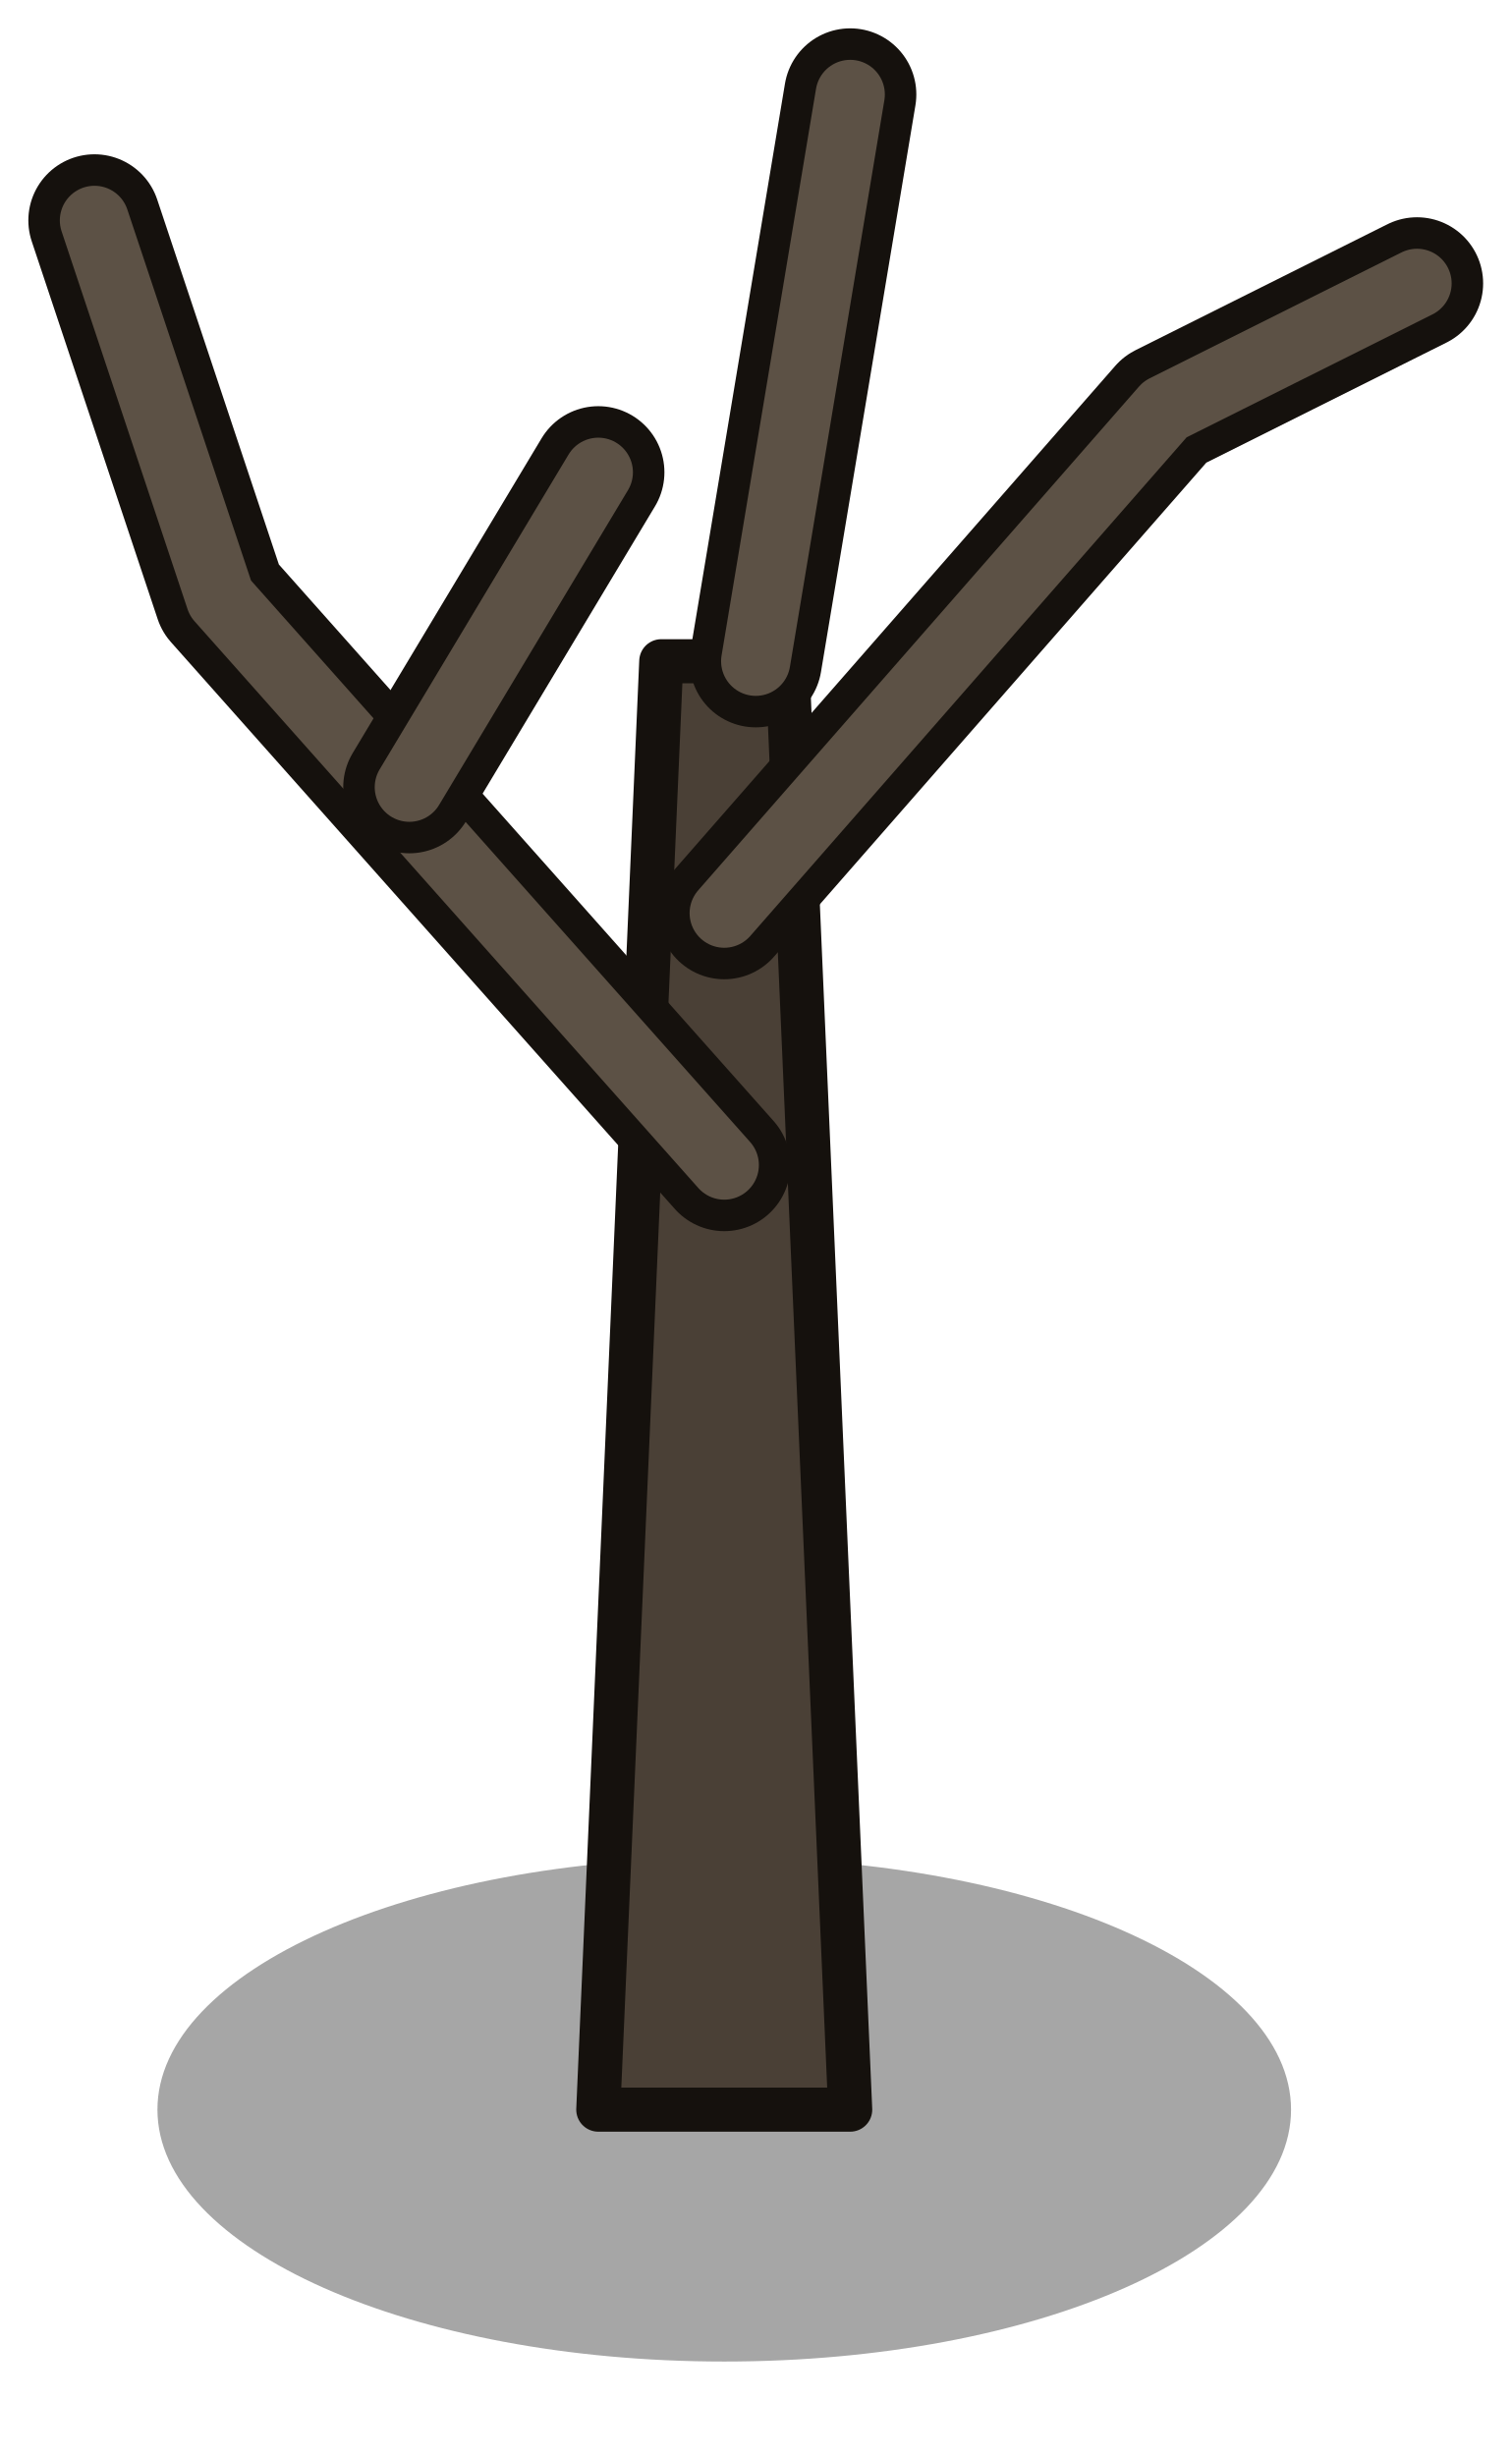
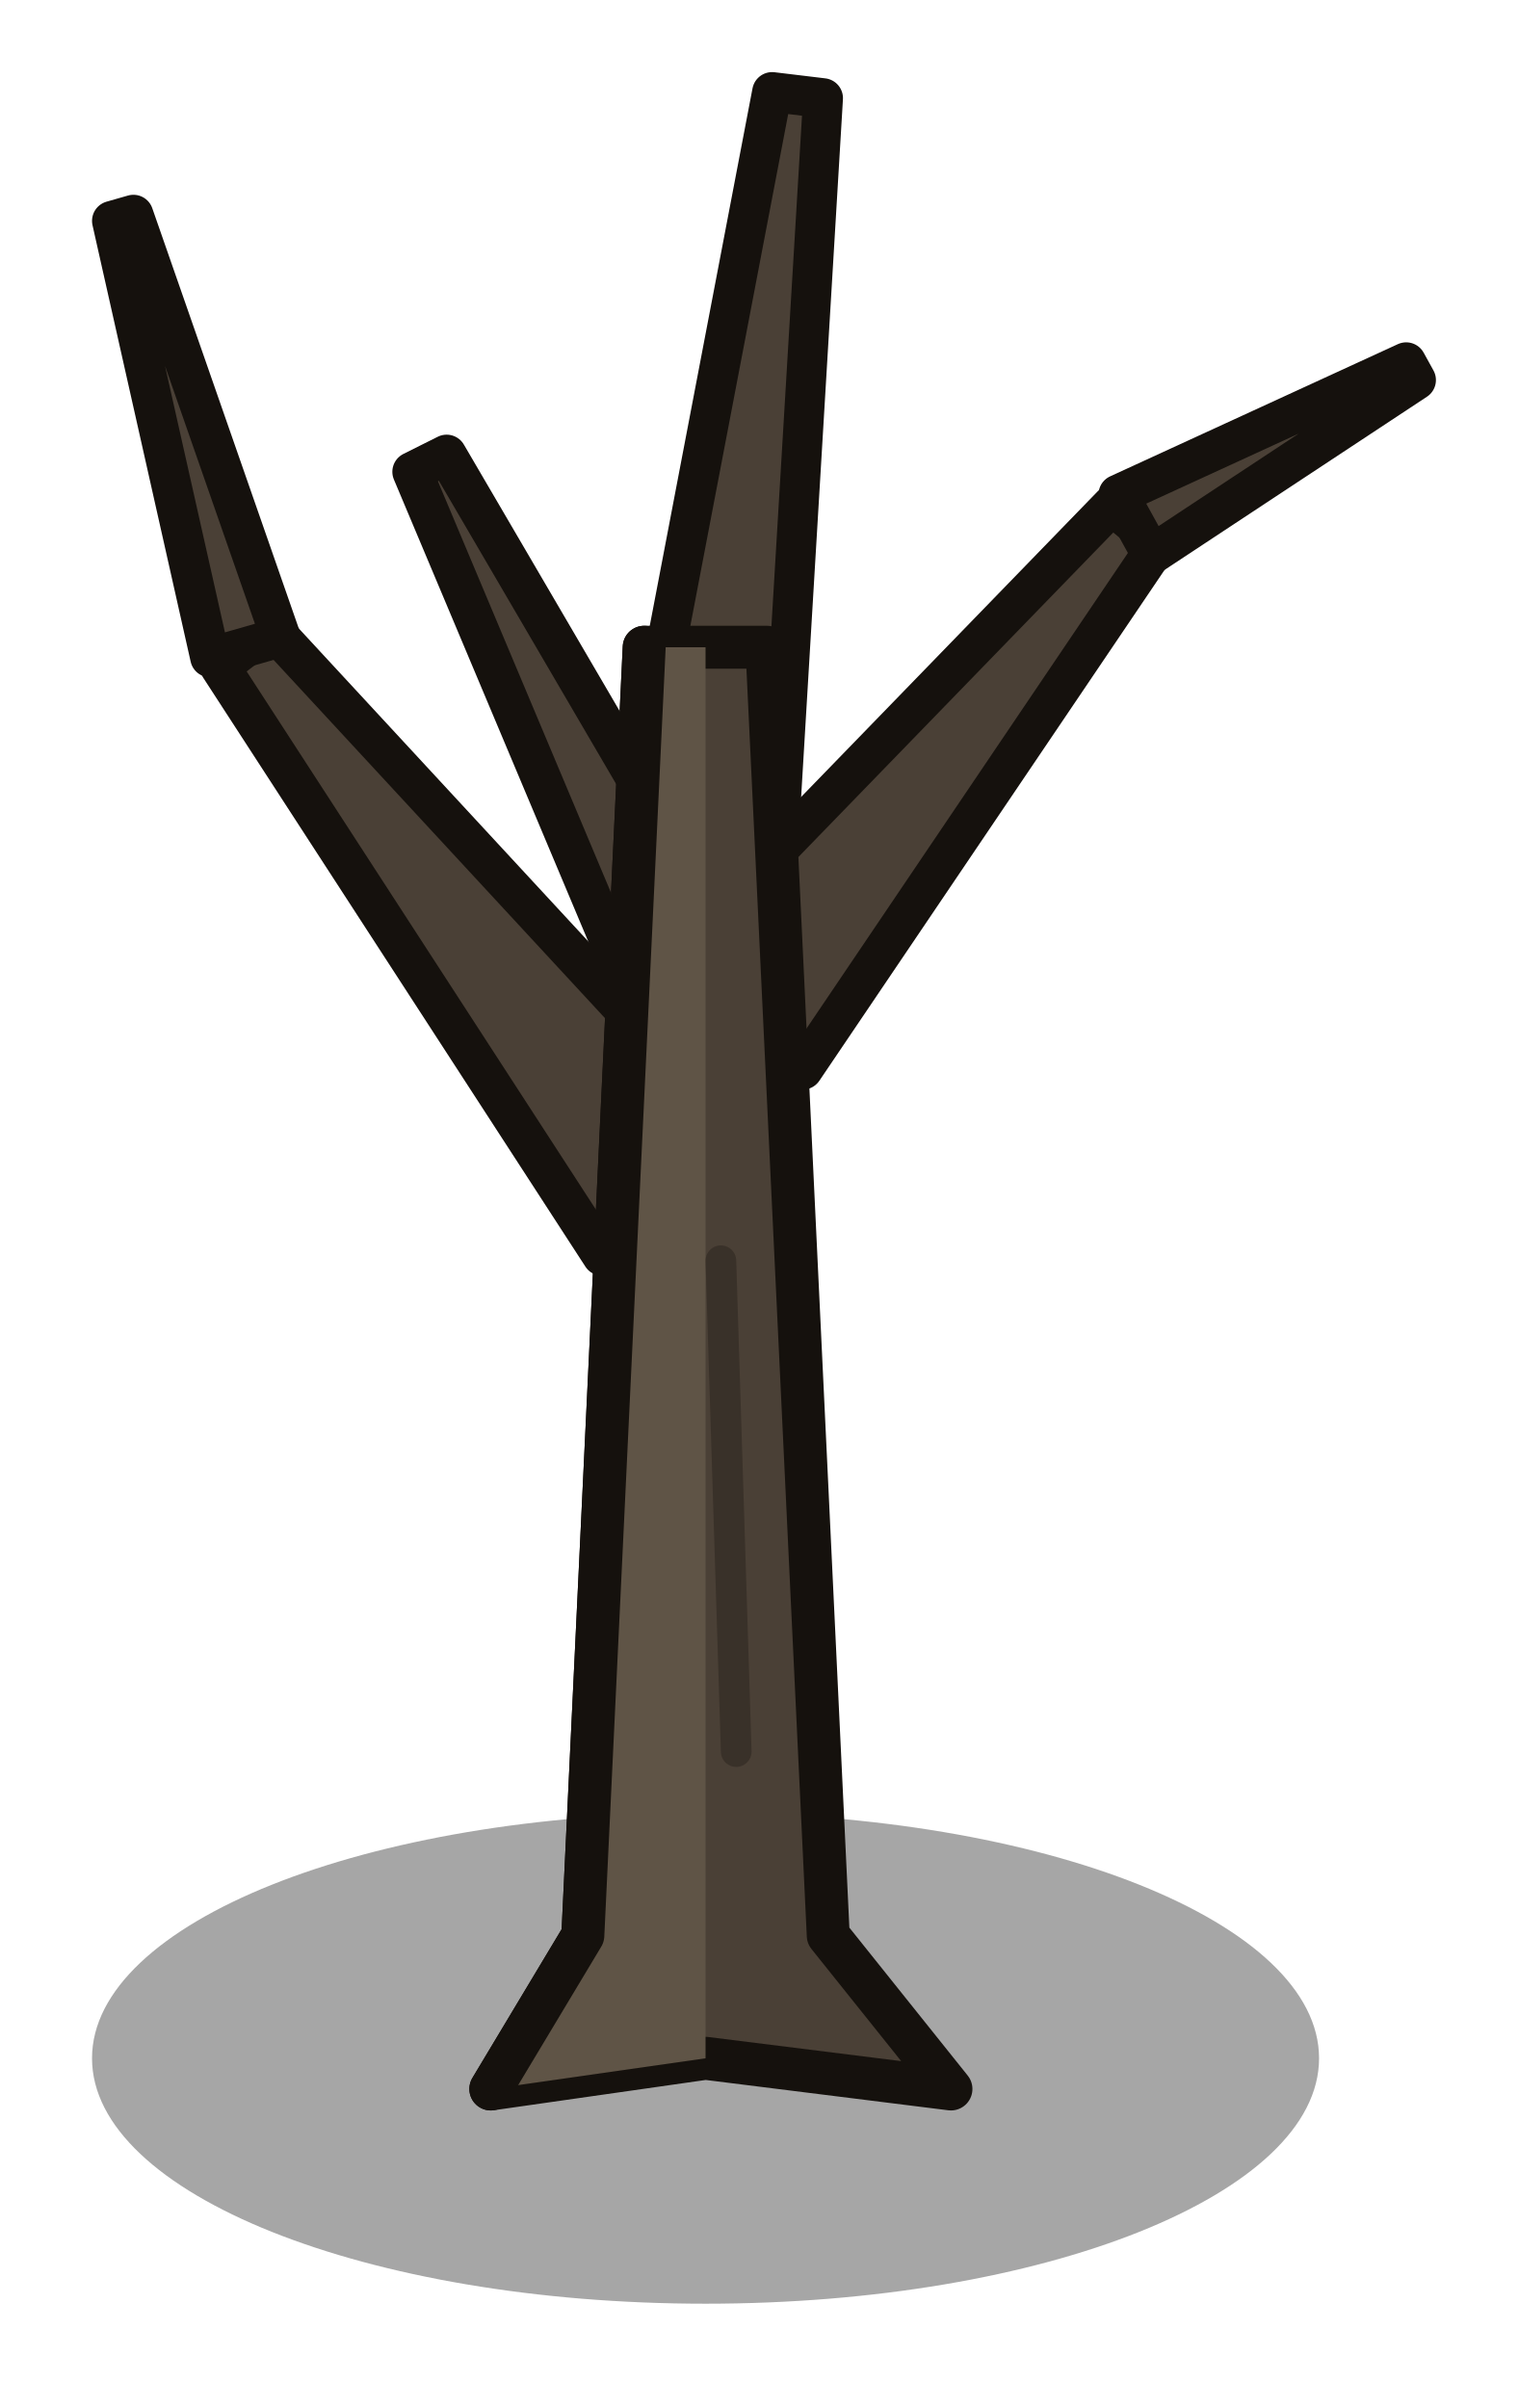
- <svg xmlns="http://www.w3.org/2000/svg" width="96" height="156" viewBox="-23 -67 48 78">
-   <ellipse cx="0" cy="0" rx="18" ry="8" fill="#000" opacity="0.35" />
-   <polygon points="-4,0 4,0 2,-46 -2,-46" fill="#4a4036" stroke="#15110d" stroke-width="1.4" stroke-linejoin="round" />
-   <polyline points="0,-30 -16,-48 -20,-60" fill="none" stroke="#15110d" stroke-width="4.2" stroke-linecap="round" stroke-linejoin="round" />
-   <polyline points="0,-30 -16,-48 -20,-60" fill="none" stroke="#5c5145" stroke-width="2.2" stroke-linecap="round" stroke-linejoin="round" />
-   <polyline points="0,-38 14,-54 22,-58" fill="none" stroke="#15110d" stroke-width="4.2" stroke-linecap="round" stroke-linejoin="round" />
-   <polyline points="0,-38 14,-54 22,-58" fill="none" stroke="#5c5145" stroke-width="2.2" stroke-linecap="round" stroke-linejoin="round" />
-   <polyline points="1,-46 4,-64" fill="none" stroke="#15110d" stroke-width="4.2" stroke-linecap="round" stroke-linejoin="round" />
-   <polyline points="1,-46 4,-64" fill="none" stroke="#5c5145" stroke-width="2.2" stroke-linecap="round" stroke-linejoin="round" />
-   <polyline points="-10,-42 -4,-52" fill="none" stroke="#15110d" stroke-width="4.2" stroke-linecap="round" stroke-linejoin="round" />
-   <polyline points="-10,-42 -4,-52" fill="none" stroke="#5c5145" stroke-width="2.2" stroke-linecap="round" stroke-linejoin="round" />
+ <svg xmlns="http://www.w3.org/2000/svg" width="99" height="157" viewBox="-23 -67.1 49.5 78.5">
+   <ellipse cx="0" cy="0" rx="20" ry="8" fill="#000" opacity="0.35" />
+   <polygon points="1.37,-29.84 -14.17,-46.64 -15.83,-45.36 -3.37,-26.16" fill="#4a4036" stroke="#15110d" stroke-width="1.3" stroke-linejoin="round" />
+   <polygon points="-13.85,-46.33 -18.65,-60.1 -19.35,-59.9 -16.15,-45.67" fill="#4a4036" stroke="#15110d" stroke-width="1.3" stroke-linejoin="round" />
+   <polygon points="3.17,-32.23 14.76,-49.38 13.24,-50.62 -1.17,-35.77" fill="#4a4036" stroke="#15110d" stroke-width="1.3" stroke-linejoin="round" />
+   <polygon points="14.54,-49.02 23.16,-54.71 22.84,-55.29 13.46,-50.98" fill="#4a4036" stroke="#15110d" stroke-width="1.3" stroke-linejoin="round" />
+   <polygon points="2.38,-39.7 3.83,-63.9 2.17,-64.1 -2.38,-40.3" fill="#4a4036" stroke="#15110d" stroke-width="1.3" stroke-linejoin="round" />
+   <polygon points="0.61,-36.8 -8.44,-52.28 -9.56,-51.72 -2.61,-35.2" fill="#4a4036" stroke="#15110d" stroke-width="1.3" stroke-linejoin="round" />
+   <polygon points="-7,1 -4,-4 -2,-46 2,-46 4,-4 8,1 0,0" fill="#4a4036" stroke="#15110d" stroke-width="1.4" stroke-linejoin="round" />
+   <polygon points="-7,1 -4,-4 -2,-46 0,-46 0,0" fill="#5f5446" />
+   <polyline points="-7,1 -4,-4 -2,-46" fill="none" stroke="#15110d" stroke-width="1.4" stroke-linecap="round" stroke-linejoin="round" />
+   <polyline points="1,-10 0.5,-26" fill="none" stroke="#352d25" stroke-width="1.0" stroke-linecap="round" stroke-linejoin="round" opacity="0.8" />
</svg>
